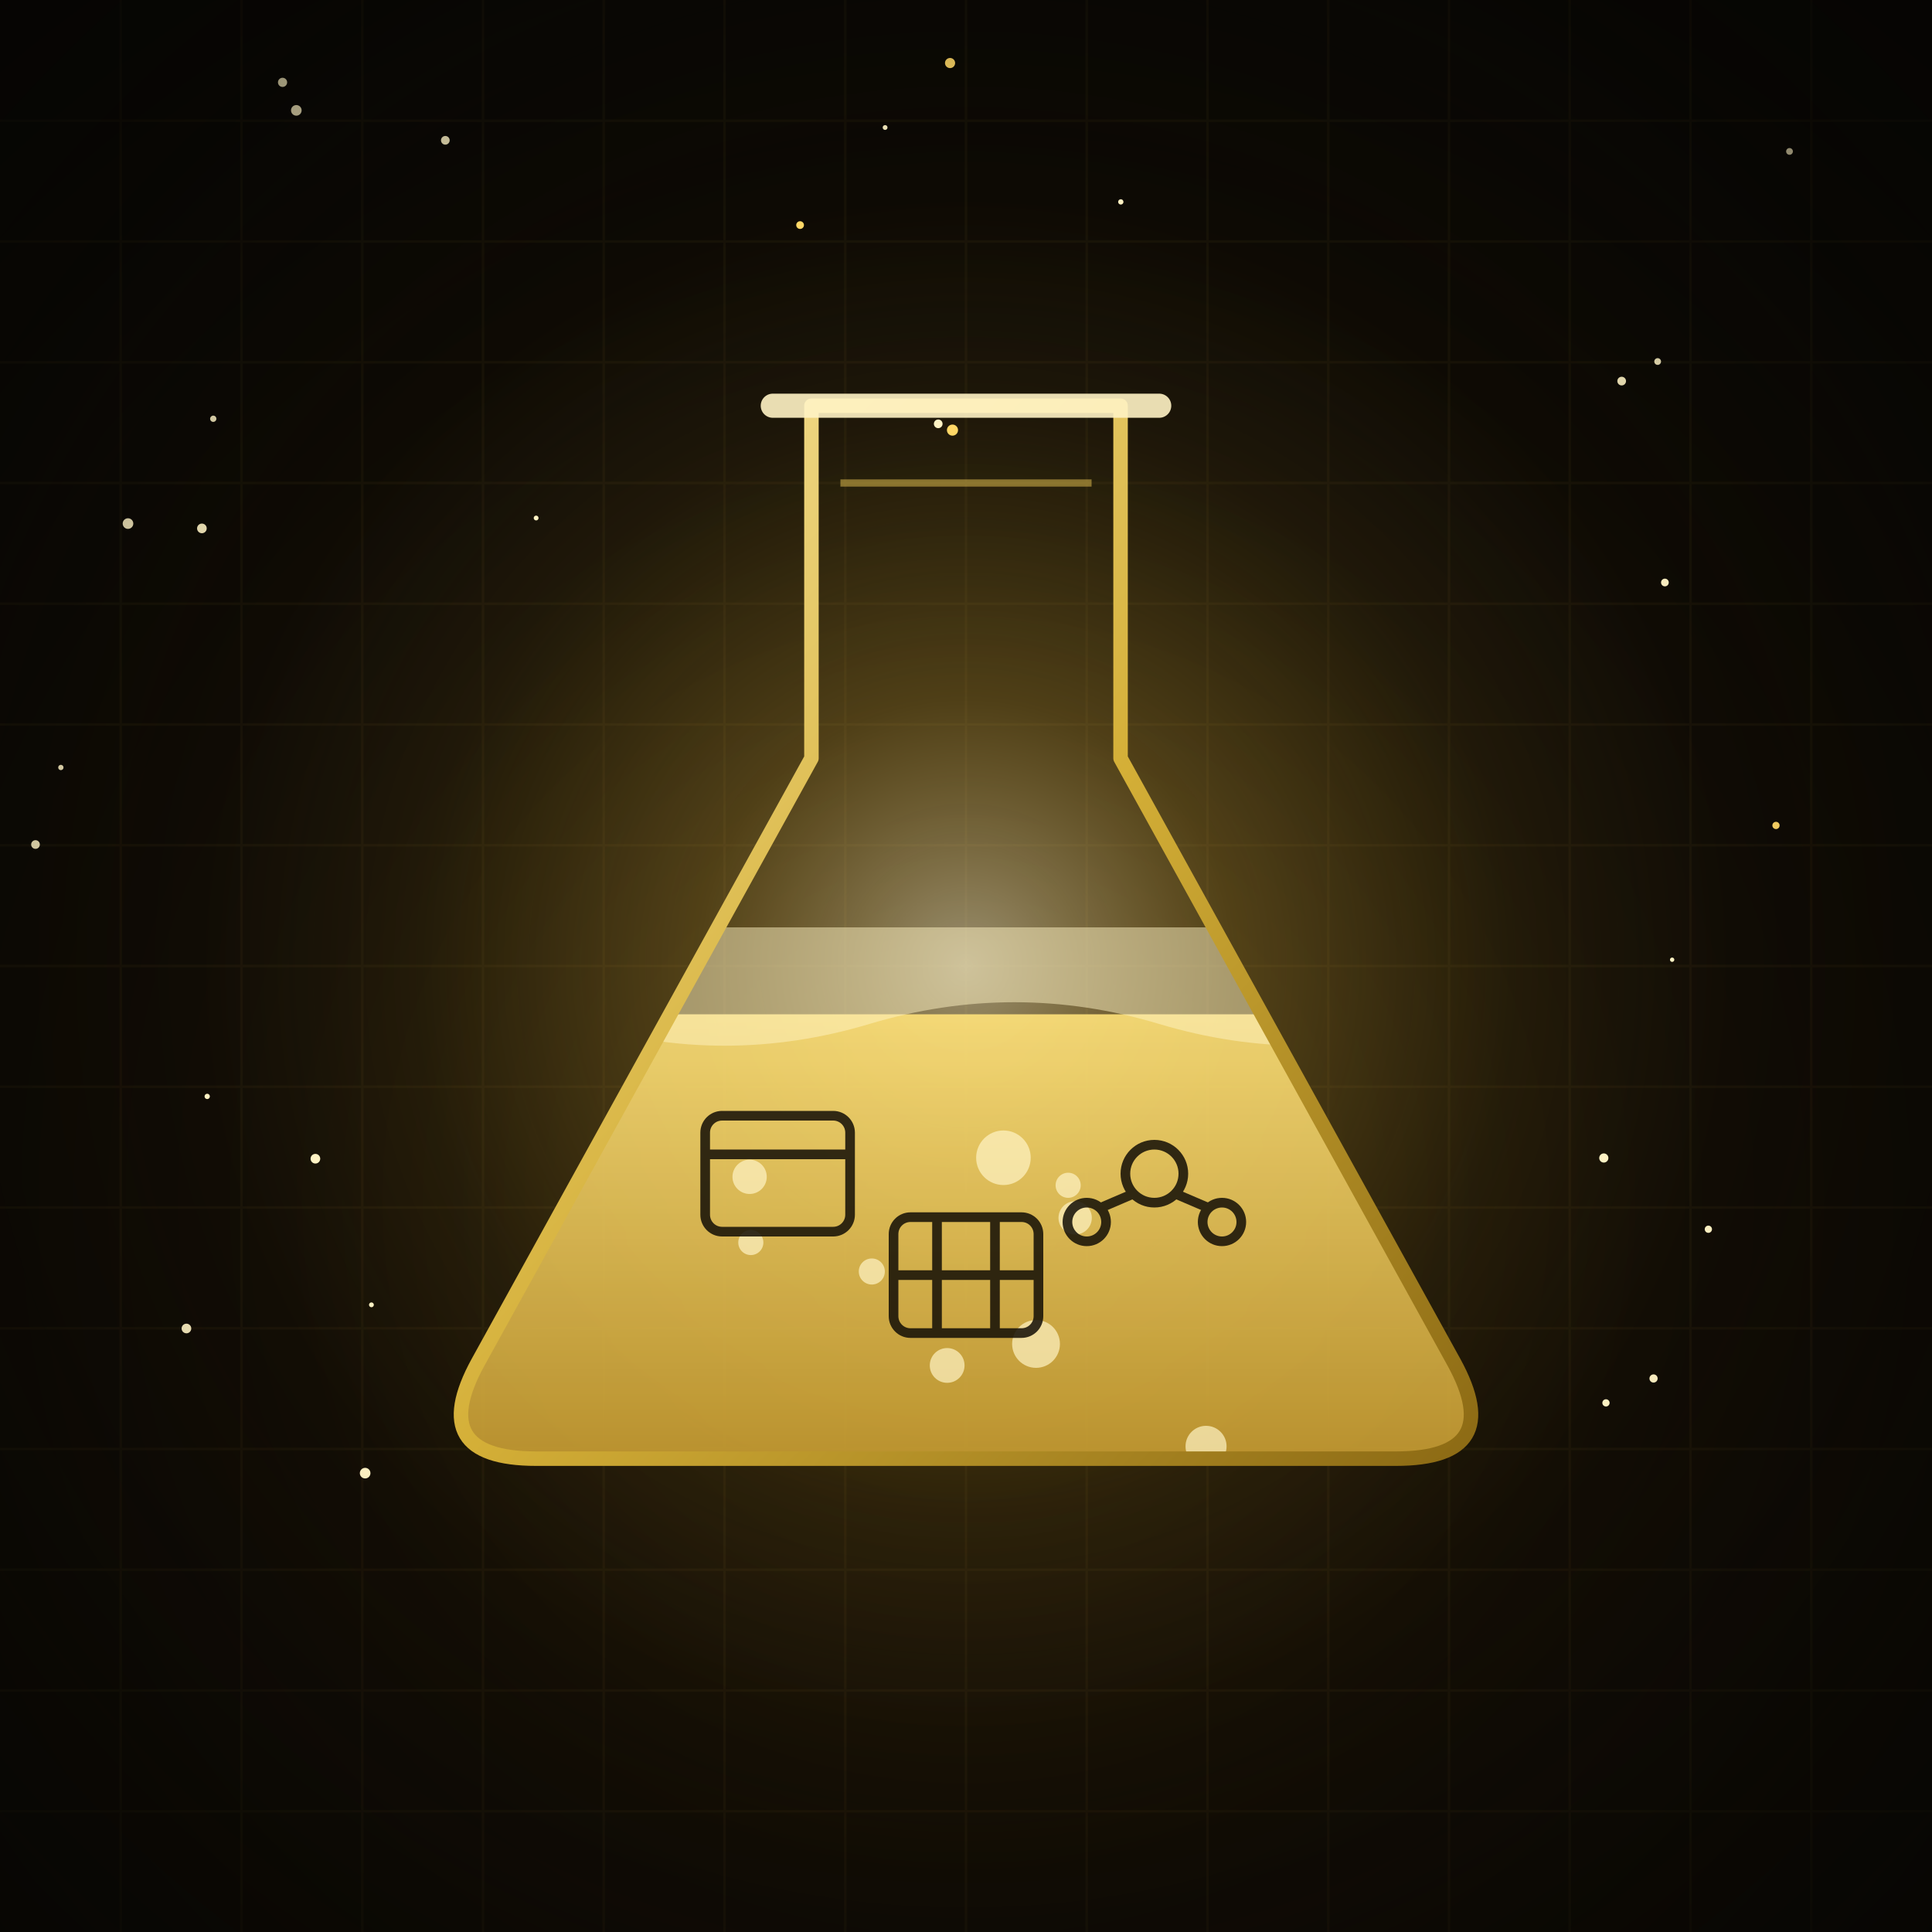
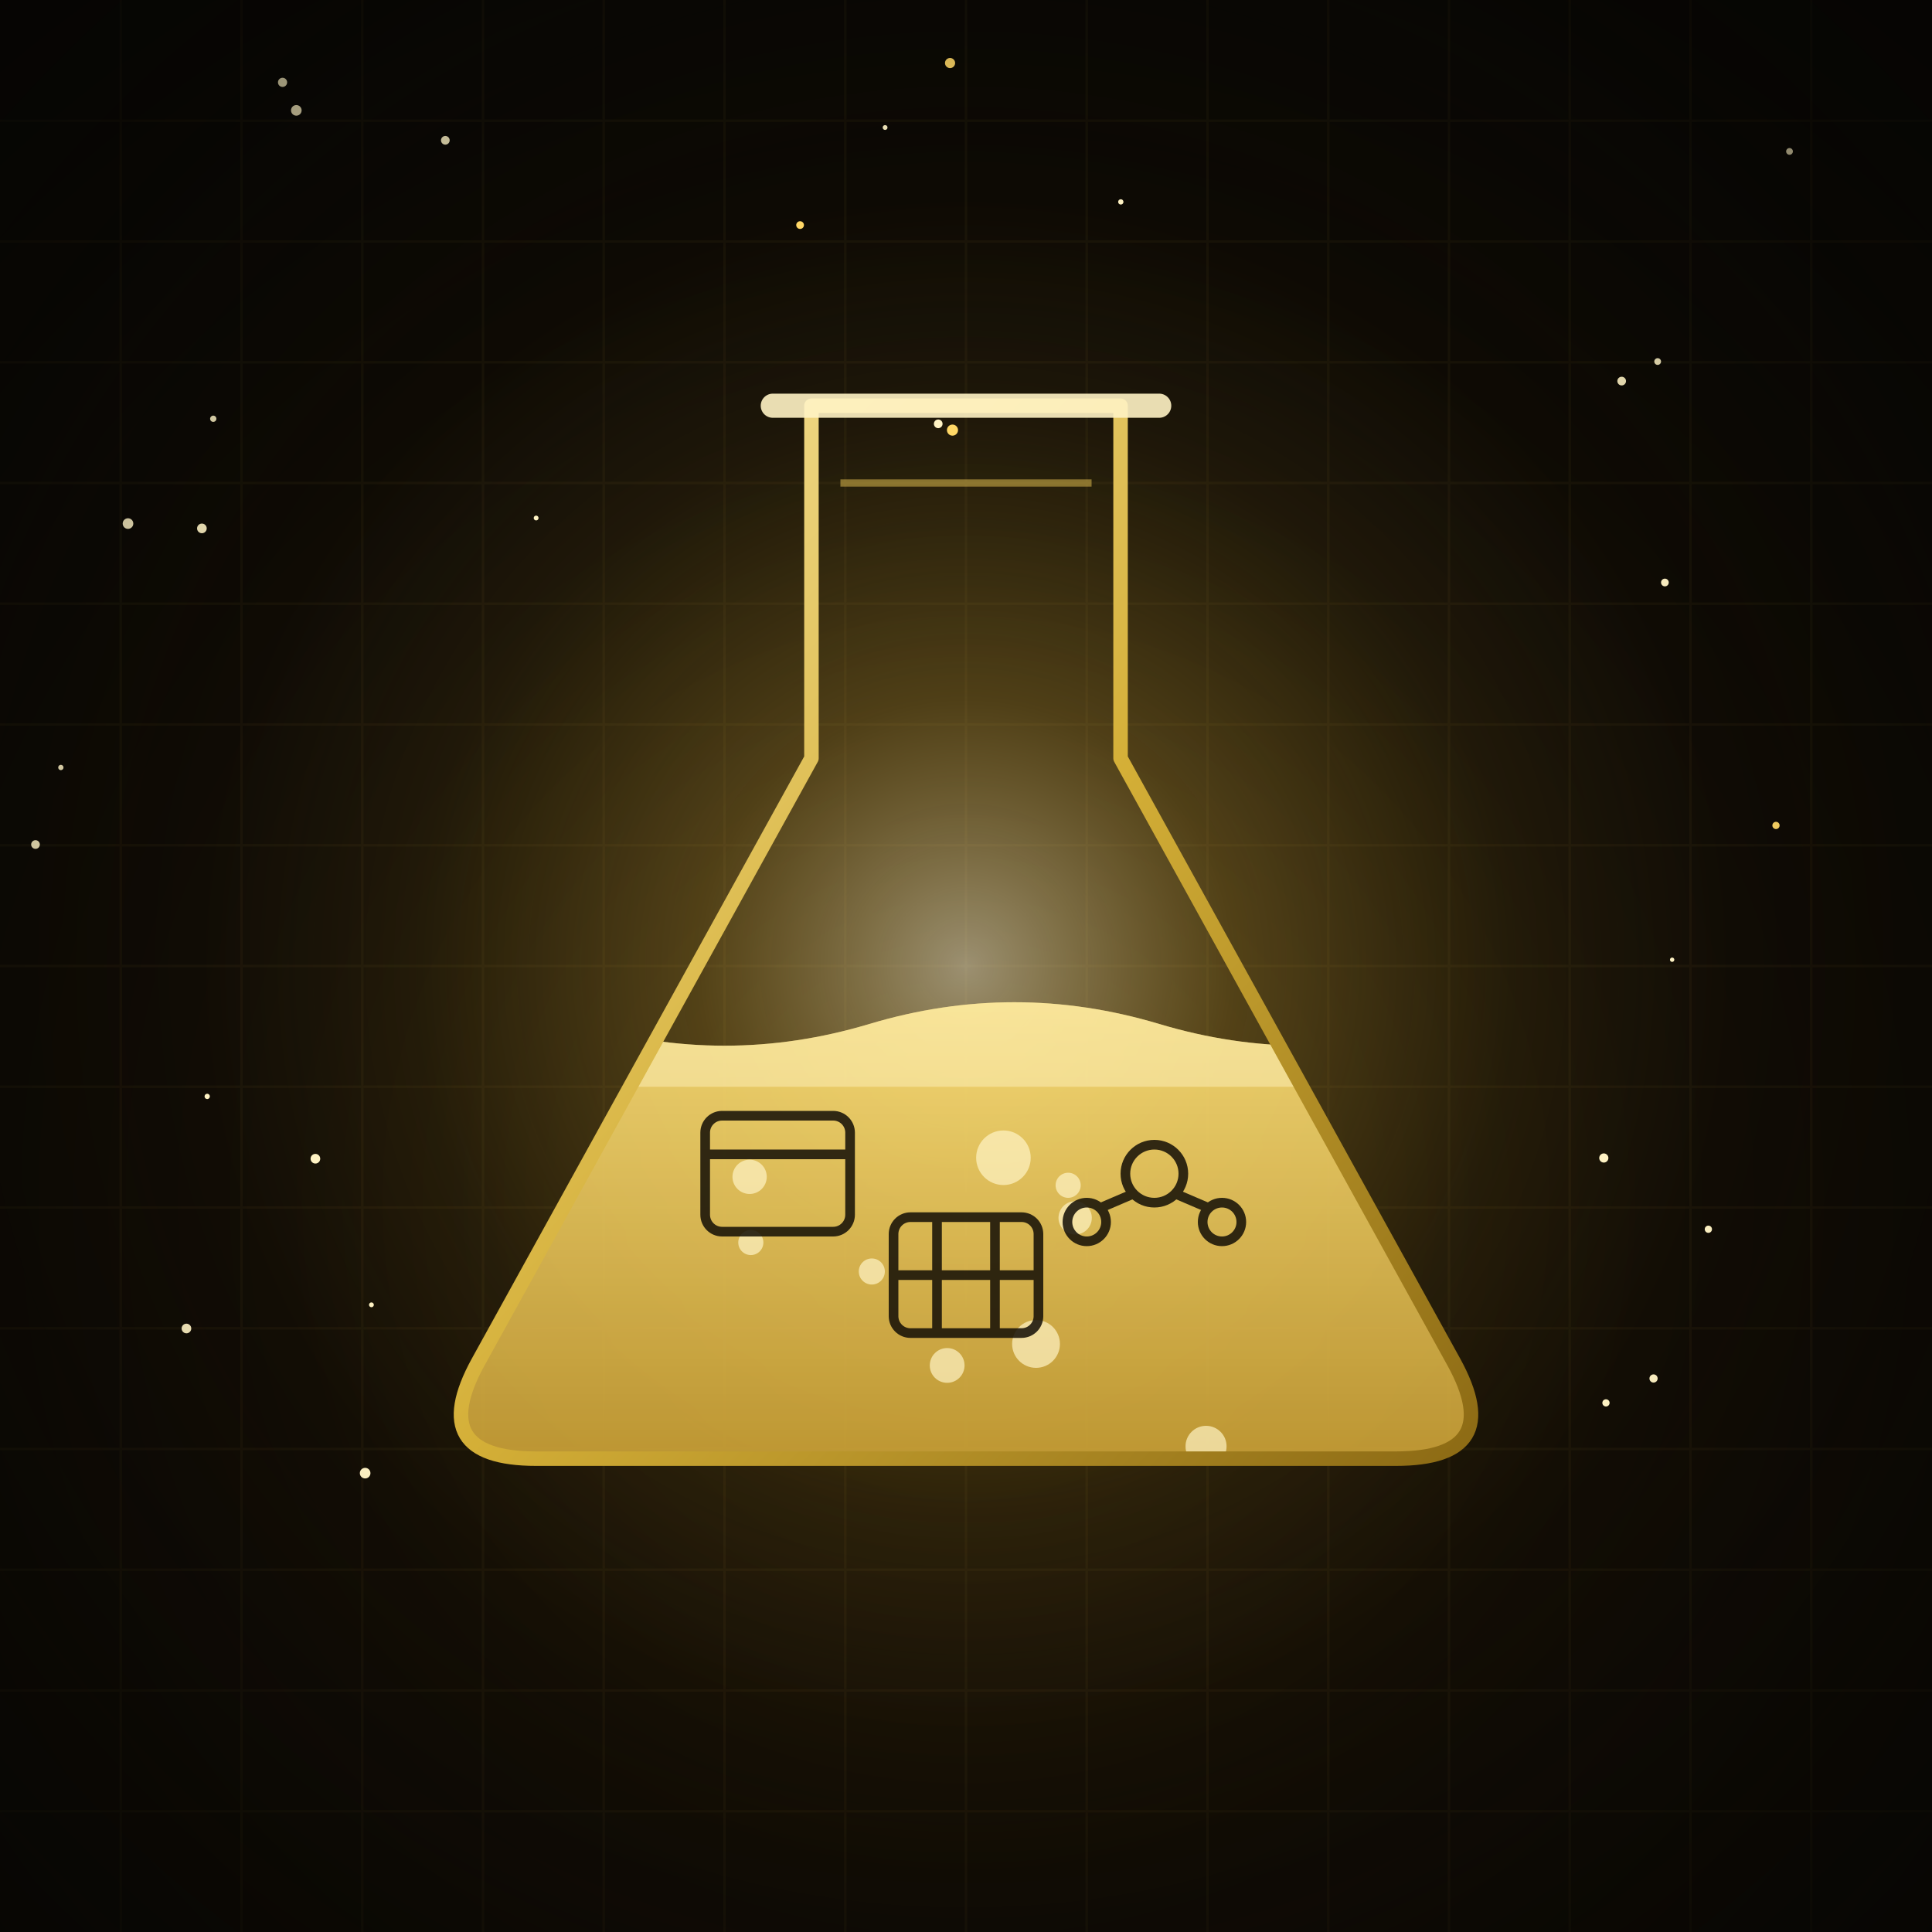
<svg xmlns="http://www.w3.org/2000/svg" viewBox="0 0 800 800" width="800" height="800" aria-hidden="true">
  <defs>
    <radialGradient id="bg" cx=".5" cy=".62" r=".78">
      <stop offset="0" stop-color="#2a1e07" />
      <stop offset=".45" stop-color="#120d05" />
      <stop offset="1" stop-color="#060503" />
    </radialGradient>
    <radialGradient id="soft">
      <stop offset="0" stop-color="#fff3c4" stop-opacity=".85" />
      <stop offset=".5" stop-color="#f5d76e" stop-opacity=".3" />
      <stop offset="1" stop-color="#f5d76e" stop-opacity="0" />
    </radialGradient>
    <radialGradient id="halo">
      <stop offset="0" stop-color="#fff2c8" stop-opacity=".55" />
      <stop offset=".35" stop-color="#e9bf48" stop-opacity=".26" />
      <stop offset=".72" stop-color="#d4af37" stop-opacity=".07" />
      <stop offset="1" stop-color="#d4af37" stop-opacity="0" />
    </radialGradient>
    <radialGradient id="vig" cx=".5" cy=".5" r=".72">
      <stop offset=".55" stop-color="#060503" stop-opacity="0" />
      <stop offset="1" stop-color="#060503" stop-opacity=".72" />
    </radialGradient>
    <linearGradient id="gold" x1="0" y1="0" x2="1" y2="1">
      <stop offset="0" stop-color="#fbe9a6" />
      <stop offset=".5" stop-color="#d4af37" />
      <stop offset="1" stop-color="#8c6a14" />
-     </linearGradient>
-     <linearGradient id="goldUp" x1="0" y1="1" x2="0" y2="0">
-       <stop offset="0" stop-color="#8c6a14" />
-       <stop offset=".55" stop-color="#d4af37" />
-       <stop offset="1" stop-color="#fff3c4" />
    </linearGradient>
    <linearGradient id="floor" x1="0" y1="0" x2="0" y2="1">
      <stop offset="0" stop-color="#d4af37" stop-opacity="0" />
      <stop offset="1" stop-color="#d4af37" stop-opacity=".16" />
    </linearGradient>
    <linearGradient id="liq" x1="0" y1="0" x2="0" y2="1">
      <stop offset="0" stop-color="#ffe27a" />
      <stop offset="1" stop-color="#b8891c" />
    </linearGradient>
    <clipPath id="inFlask">
      <path d="M336 168h128v146l138 250q22 40-24 40H222q-46 0-24-40l138-250Z" />
    </clipPath>
  </defs>
  <rect width="800" height="800" fill="url(#bg)" />
  <g fill="none" stroke="#d4af37" stroke-width="1" opacity=".05">
    <path d="M50 0V800" />
    <path d="M100 0V800" />
    <path d="M150 0V800" />
    <path d="M200 0V800" />
    <path d="M250 0V800" />
    <path d="M300 0V800" />
    <path d="M350 0V800" />
    <path d="M400 0V800" />
    <path d="M450 0V800" />
    <path d="M500 0V800" />
    <path d="M550 0V800" />
    <path d="M600 0V800" />
    <path d="M650 0V800" />
    <path d="M700 0V800" />
    <path d="M750 0V800" />
    <path d="M0 50H800" />
    <path d="M0 100H800" />
    <path d="M0 150H800" />
    <path d="M0 200H800" />
    <path d="M0 250H800" />
    <path d="M0 300H800" />
    <path d="M0 350H800" />
    <path d="M0 400H800" />
    <path d="M0 450H800" />
    <path d="M0 500H800" />
    <path d="M0 550H800" />
    <path d="M0 600H800" />
    <path d="M0 650H800" />
    <path d="M0 700H800" />
    <path d="M0 750H800" />
  </g>
  <g transform="translate(400 400)">
    <circle class="breathe" r="320" fill="url(#halo)" />
  </g>
  <g clip-path="url(#inFlask)">
-     <rect x="150" y="420" width="500" height="240" fill="url(#liq)" opacity=".9" />
-     <path class="wave" d="M120 424q60 -18 120 0t120 0t120 0t120 0t120 0v-40H120Z" fill="#fff3c4" opacity=".5" />
+     <path d="M120 424q60 -18 120 0t120 0t120 0t120 0t120 0V680H120Z" fill="url(#liq)" opacity=".9" />
+     <path class="wave" d="M120 424q60 -18 120 0t120 0t120 0t120 0t120 0v26H120Z" fill="#fff3c4" opacity=".45" />
    <circle class="bub" cx="361" cy="526.5" r="5.4" fill="#fff3c4" opacity=".7" />
    <circle class="bub" cx="310.9" cy="514.5" r="5.2" fill="#fff3c4" opacity=".7" />
    <circle class="bub" cx="445.2" cy="504.3" r="6.9" fill="#fff3c4" opacity=".7" />
    <circle class="bub" cx="415.5" cy="479.4" r="11.3" fill="#fff3c4" opacity=".7" />
    <circle class="bub" cx="392.2" cy="565.4" r="7.2" fill="#fff3c4" opacity=".7" />
    <circle class="bub" cx="429" cy="556.5" r="9.9" fill="#fff3c4" opacity=".7" />
    <circle class="bub" cx="499.4" cy="598.9" r="8.5" fill="#fff3c4" opacity=".7" />
    <circle class="bub" cx="310.4" cy="487.3" r="7.1" fill="#fff3c4" opacity=".7" />
    <circle class="bub" cx="442.3" cy="490.8" r="5.2" fill="#fff3c4" opacity=".7" />
    <g opacity=".85">
      <g transform="translate(322 486) scale(1)" fill="none" stroke="#120d05" stroke-width="4">
        <rect x="-30" y="-24" width="60" height="48" rx="7" />
        <path d="M-30 -8h60" />
      </g>
      <g transform="translate(400 528) scale(1)" fill="none" stroke="#120d05" stroke-width="4">
        <rect x="-30" y="-24" width="60" height="48" rx="7" />
        <path d="M-12 -24v48M12 -24v48M-30 0h60" />
      </g>
      <g transform="translate(478 486) scale(1)" fill="none" stroke="#120d05" stroke-width="4">
        <circle r="12" />
        <circle cx="-28" cy="20" r="8" />
        <circle cx="28" cy="20" r="8" />
        <path d="M-8 8l-14 6M8 8l14 6" />
      </g>
    </g>
  </g>
  <path d="M336 168h128v146l138 250q22 40-24 40H222q-46 0-24-40l138-250Z" fill="none" stroke="url(#gold)" stroke-width="6" stroke-linejoin="round" />
  <path d="M320 168h160" stroke="#fff3c4" stroke-width="10" stroke-linecap="round" opacity=".9" />
  <path d="M348 200h104" stroke="#e9c552" stroke-width="3" opacity=".5" />
  <circle class="tw" cx="88.3" cy="173.4" r="1.3" fill="#fff3c4" />
  <circle class="tw" cx="222" cy="214.5" r="1" fill="#fff3c4" />
  <circle class="tw" cx="53" cy="216.8" r="2.2" fill="#fff3c4" />
  <circle class="tw" cx="366.5" cy="52.8" r="1" fill="#fff3c4" />
  <circle class="tw" cx="331.3" cy="93.2" r="1.6" fill="#ffd766" />
  <circle class="tw" cx="77.2" cy="550.1" r="2" fill="#fff3c4" />
  <circle class="tw" cx="394.4" cy="178.1" r="2.3" fill="#ffd766" />
  <circle class="tw" cx="692.4" cy="397.4" r="0.9" fill="#fff3c4" />
  <circle class="tw" cx="689.4" cy="241.2" r="1.6" fill="#fff3c4" />
  <circle class="tw" cx="83.6" cy="218.8" r="2" fill="#fff3c4" />
  <circle class="tw" cx="686.4" cy="149.7" r="1.4" fill="#fff3c4" />
  <circle class="tw" cx="153.8" cy="540.3" r="1" fill="#fff3c4" />
  <circle class="tw" cx="393.4" cy="26.1" r="2.1" fill="#ffd766" />
  <circle class="tw" cx="735.4" cy="341.8" r="1.5" fill="#ffd766" />
  <circle class="tw" cx="122.7" cy="45.7" r="2.2" fill="#fff3c4" />
  <circle class="tw" cx="664.1" cy="479.5" r="1.9" fill="#fff3c4" />
  <circle class="tw" cx="707.4" cy="509" r="1.5" fill="#fff3c4" />
  <circle class="tw" cx="388.5" cy="175.5" r="1.8" fill="#fff3c4" />
  <circle class="tw" cx="464.1" cy="83.6" r="1.1" fill="#fff3c4" />
  <circle class="tw" cx="130.6" cy="479.8" r="2" fill="#fff3c4" />
  <circle class="tw" cx="184.4" cy="58.1" r="1.8" fill="#fff3c4" />
  <circle class="tw" cx="665" cy="580.9" r="1.5" fill="#fff3c4" />
  <circle class="tw" cx="25.2" cy="317.8" r="1.1" fill="#fff3c4" />
  <circle class="tw" cx="117" cy="34.1" r="1.9" fill="#fff3c4" />
  <circle class="tw" cx="741" cy="62.7" r="1.4" fill="#fff3c4" />
  <circle class="tw" cx="151.2" cy="610" r="2.2" fill="#fff3c4" />
  <circle class="tw" cx="85.8" cy="454" r="1.1" fill="#fff3c4" />
  <circle class="tw" cx="684.7" cy="570.8" r="1.7" fill="#fff3c4" />
  <circle class="tw" cx="671.5" cy="157.8" r="1.8" fill="#fff3c4" />
  <circle class="tw" cx="14.7" cy="349.7" r="1.8" fill="#fff3c4" />
  <rect width="800" height="800" fill="url(#vig)" />
</svg>
